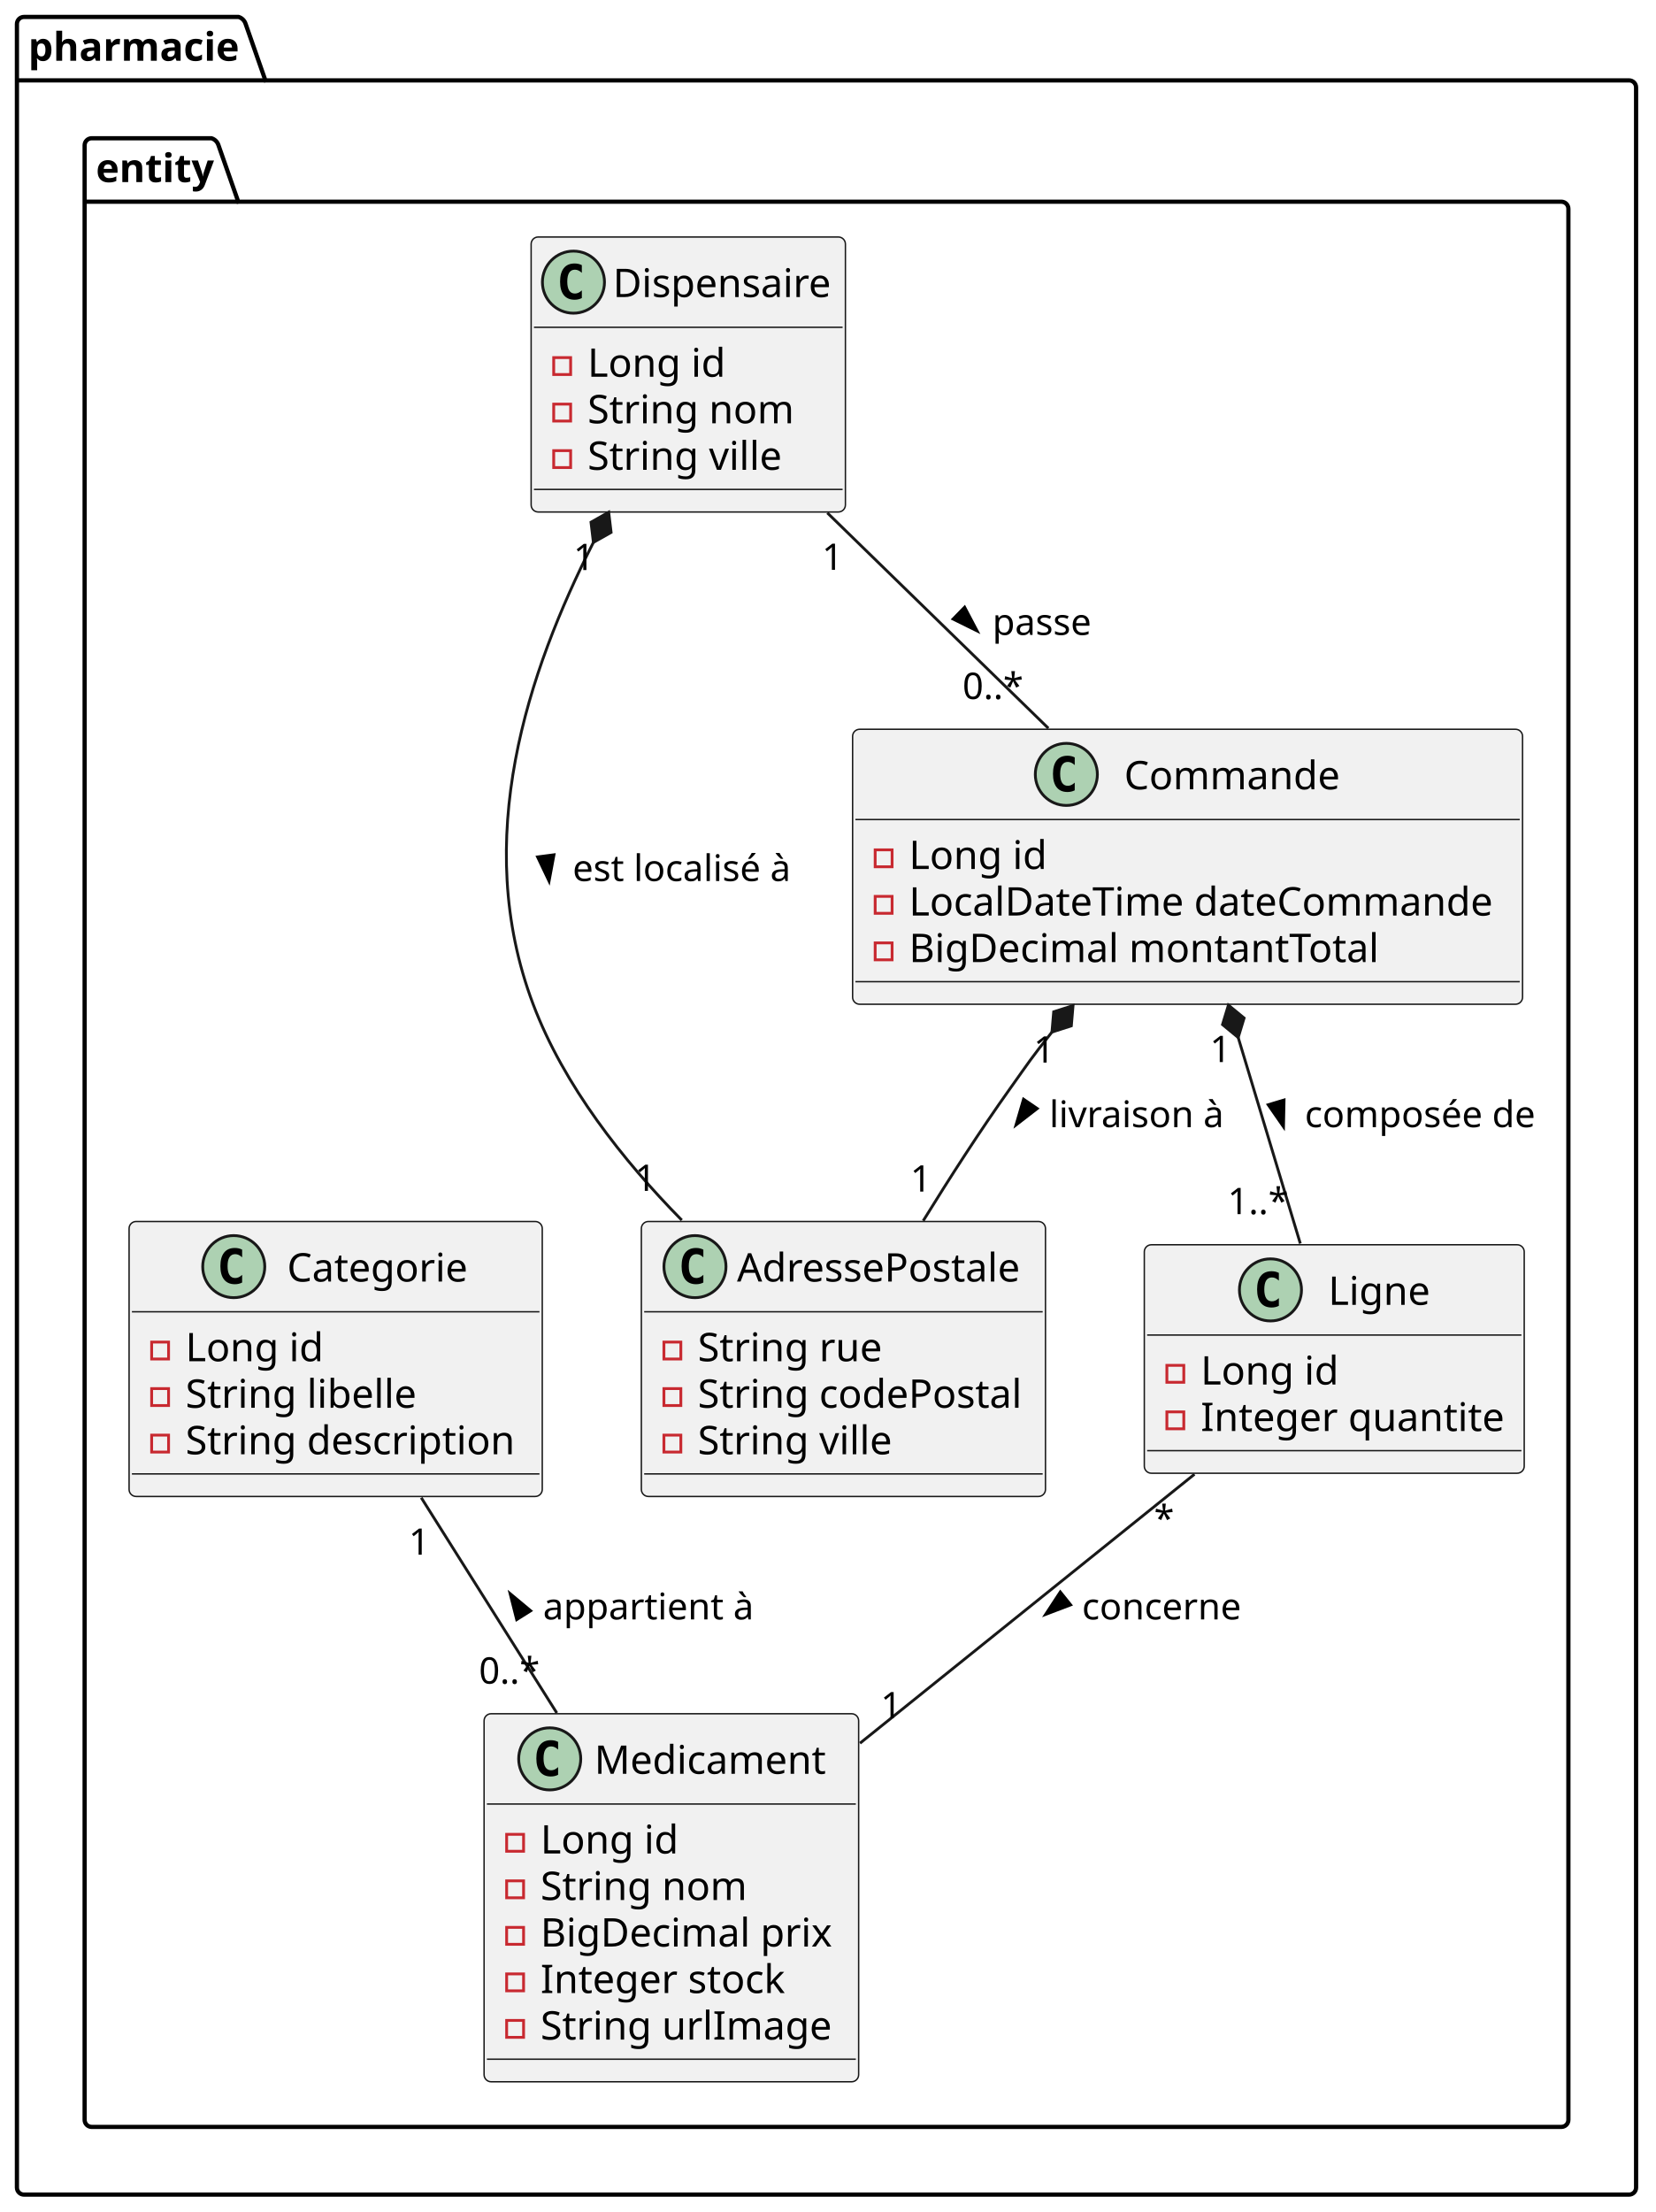
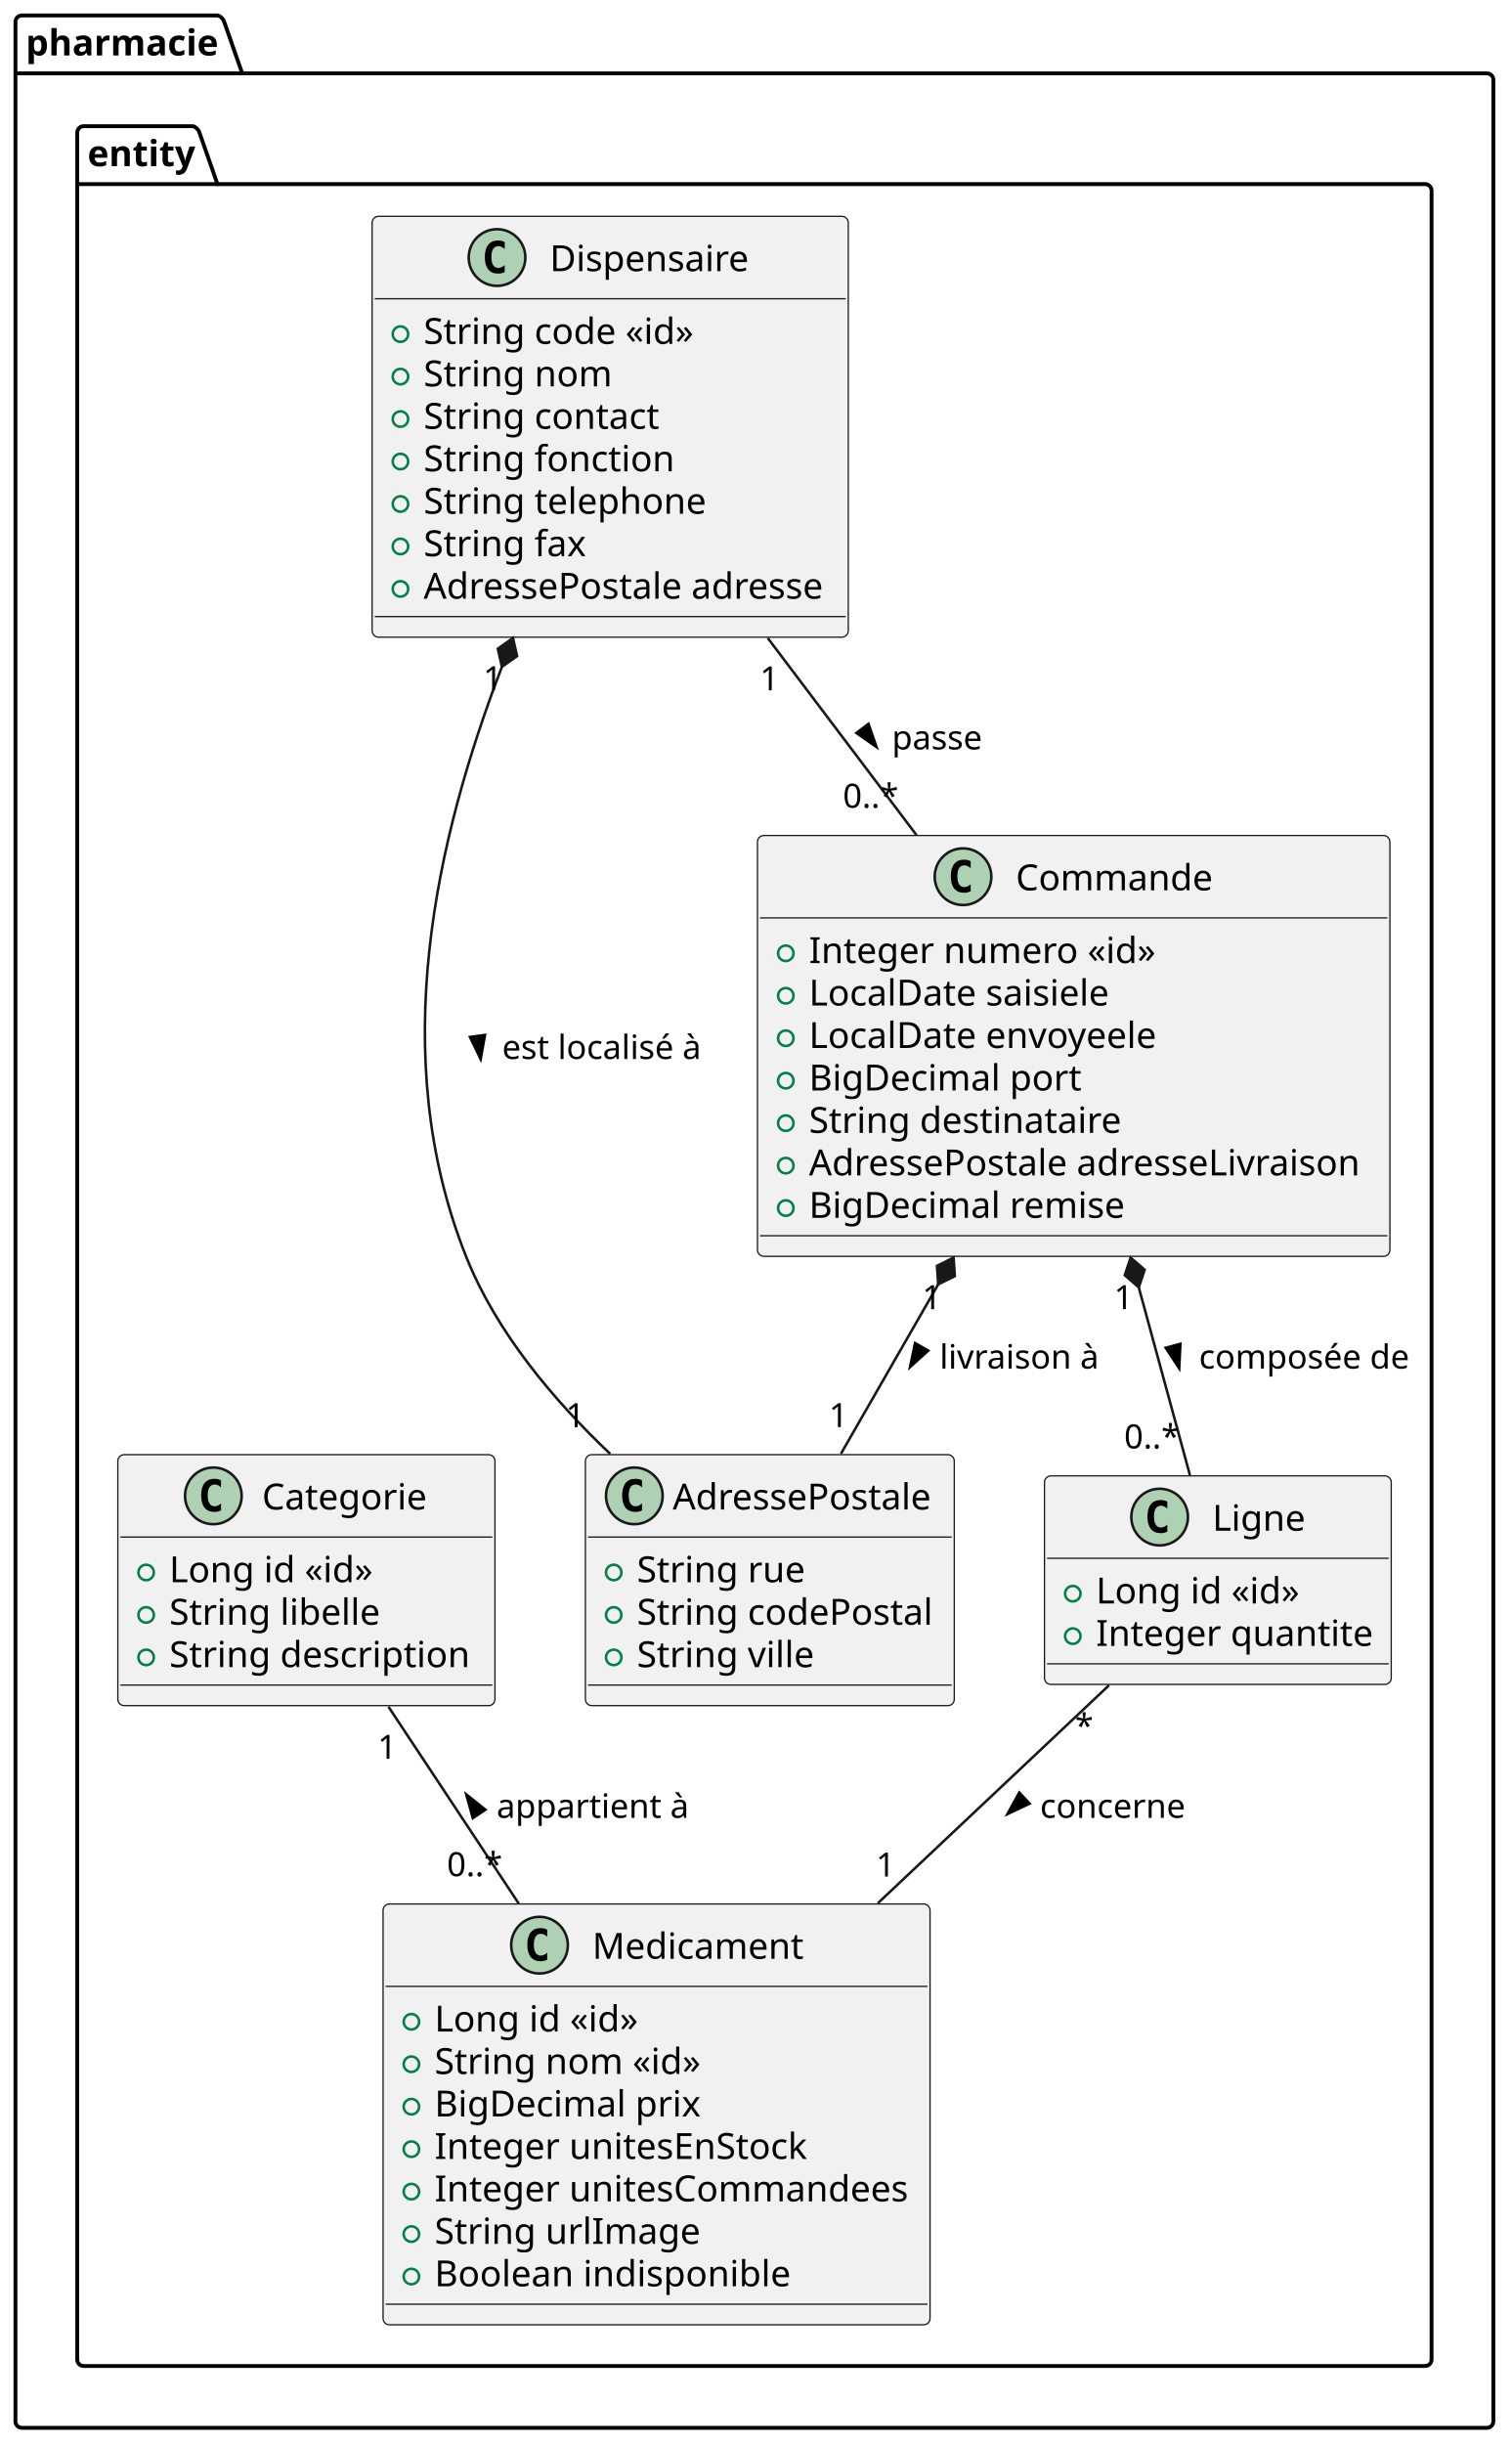
- <svg xmlns="http://www.w3.org/2000/svg" contentStyleType="text/css" data-diagram-type="CLASS" height="784px" preserveAspectRatio="none" style="width:587px;height:784px;background:#FFFFFF;" version="1.1" viewBox="0 0 587 784" width="587px" zoomAndPan="magnify">
+ <svg xmlns="http://www.w3.org/2000/svg" contentStyleType="text/css" data-diagram-type="CLASS" height="949px" preserveAspectRatio="none" style="width:587px;height:949px;background:#FFFFFF;" version="1.1" viewBox="0 0 587 949" width="587px" zoomAndPan="magnify">
  <defs />
  <g>
    <g class="cluster" data-entity="pharmacie" data-source-line="4" data-uid="ent0004" id="cluster_pharmacie">
-       <path d="M8.5,6 L84.579,6 A3.75,3.75 0 0 1 87.079,8.5 L94.079,28.488 L577.5,28.488 A2.5,2.5 0 0 1 580,30.988 L580,775.34 A2.5,2.5 0 0 1 577.5,777.84 L8.5,777.84 A2.5,2.5 0 0 1 6,775.34 L6,8.5 A2.5,2.5 0 0 1 8.5,6" fill="none" style="stroke:#000000;stroke-width:1.5;" />
+       <path d="M8.5,6 L84.579,6 A3.75,3.75 0 0 1 87.079,8.5 L94.079,28.488 L577.5,28.488 A2.5,2.5 0 0 1 580,30.988 L580,940.22 A2.5,2.5 0 0 1 577.5,942.72 L8.5,942.72 A2.5,2.5 0 0 1 6,940.22 L6,8.5 A2.5,2.5 0 0 1 8.5,6" fill="none" style="stroke:#000000;stroke-width:1.5;" />
      <line style="stroke:#000000;stroke-width:1.5;" x1="6" x2="94.079" y1="28.488" y2="28.488" />
      <text fill="#000000" font-family="sans-serif" font-size="14" font-weight="bold" lengthAdjust="spacing" textLength="75.079" x="10" y="21.535">pharmacie</text>
    </g>
    <g class="cluster" data-entity="entity" data-source-line="2" data-uid="ent0002" id="cluster_entity">
-       <path d="M32.5,49 L74.96,49 A3.75,3.75 0 0 1 77.46,51.5 L84.46,71.488 L553.5,71.488 A2.5,2.5 0 0 1 556,73.988 L556,751.34 A2.5,2.5 0 0 1 553.5,753.84 L32.5,753.84 A2.5,2.5 0 0 1 30,751.34 L30,51.5 A2.5,2.5 0 0 1 32.5,49" fill="none" style="stroke:#000000;stroke-width:1.5;" />
+       <path d="M32.5,49 L74.96,49 A3.75,3.75 0 0 1 77.46,51.5 L84.46,71.488 L553.5,71.488 A2.5,2.5 0 0 1 556,73.988 L556,916.22 A2.5,2.5 0 0 1 553.5,918.72 L32.5,918.72 A2.5,2.5 0 0 1 30,916.22 L30,51.5 A2.5,2.5 0 0 1 32.5,49" fill="none" style="stroke:#000000;stroke-width:1.5;" />
      <line style="stroke:#000000;stroke-width:1.5;" x1="30" x2="84.46" y1="71.488" y2="71.488" />
      <text fill="#000000" font-family="sans-serif" font-size="14" font-weight="bold" lengthAdjust="spacing" textLength="41.46" x="34" y="64.535">entity</text>
    </g>
    <g class="entity" data-entity="Categorie" data-source-line="4" data-uid="ent0003" id="entity_Categorie">
-       <rect fill="#F1F1F1" height="97.465" rx="2.5" ry="2.5" style="stroke:#181818;stroke-width:0.5;" width="146.477" x="45.76" y="432.93" />
-       <ellipse cx="82.863" cy="448.93" fill="#ADD1B2" rx="11" ry="11" style="stroke:#181818;stroke-width:1;" />
-       <path d="M85.836,454.573 Q85.255,454.872 84.616,455.021 Q83.977,455.171 83.271,455.171 Q80.764,455.171 79.445,453.519 Q78.125,451.867 78.125,448.746 Q78.125,445.616 79.445,443.965 Q80.764,442.313 83.271,442.313 Q83.977,442.313 84.624,442.462 Q85.272,442.612 85.836,442.911 L85.836,445.633 Q85.206,445.052 84.612,444.782 Q84.018,444.512 83.388,444.512 Q82.043,444.512 81.358,445.579 Q80.673,446.646 80.673,448.746 Q80.673,450.838 81.358,451.904 Q82.043,452.971 83.388,452.971 Q84.018,452.971 84.612,452.701 Q85.206,452.432 85.836,451.85 Z " fill="#000000" />
-       <text fill="#000000" font-family="sans-serif" font-size="14" lengthAdjust="spacing" textLength="65.358" x="101.775" y="454.221">Categorie</text>
-       <line style="stroke:#181818;stroke-width:0.5;" x1="46.76" x2="191.237" y1="464.93" y2="464.93" />
-       <rect fill="none" height="6" style="stroke:#C82930;stroke-width:1;" width="6" x="53.76" y="475.674" />
-       <text fill="#000000" font-family="sans-serif" font-size="14" lengthAdjust="spacing" textLength="50.77" x="65.76" y="482.465">Long id</text>
-       <rect fill="none" height="6" style="stroke:#C82930;stroke-width:1;" width="6" x="53.76" y="492.162" />
-       <text fill="#000000" font-family="sans-serif" font-size="14" lengthAdjust="spacing" textLength="84.998" x="65.76" y="498.953">String libelle</text>
-       <rect fill="none" height="6" style="stroke:#C82930;stroke-width:1;" width="6" x="53.76" y="508.651" />
-       <text fill="#000000" font-family="sans-serif" font-size="14" lengthAdjust="spacing" textLength="120.477" x="65.76" y="515.442">String description</text>
-       <line style="stroke:#181818;stroke-width:0.5;" x1="46.76" x2="191.237" y1="522.395" y2="522.395" />
+       <rect fill="#F1F1F1" height="97.465" rx="2.5" ry="2.5" style="stroke:#181818;stroke-width:0.5;" width="146.477" x="45.76" y="564.84" />
+       <ellipse cx="82.863" cy="580.84" fill="#ADD1B2" rx="11" ry="11" style="stroke:#181818;stroke-width:1;" />
+       <path d="M85.836,586.483 Q85.255,586.782 84.616,586.931 Q83.977,587.081 83.271,587.081 Q80.764,587.081 79.445,585.429 Q78.125,583.777 78.125,580.656 Q78.125,577.527 79.445,575.875 Q80.764,574.223 83.271,574.223 Q83.977,574.223 84.624,574.372 Q85.272,574.522 85.836,574.821 L85.836,577.543 Q85.206,576.962 84.612,576.692 Q84.018,576.423 83.388,576.423 Q82.043,576.423 81.358,577.489 Q80.673,578.556 80.673,580.656 Q80.673,582.748 81.358,583.814 Q82.043,584.881 83.388,584.881 Q84.018,584.881 84.612,584.611 Q85.206,584.341 85.836,583.76 Z " fill="#000000" />
+       <text fill="#000000" font-family="sans-serif" font-size="14" lengthAdjust="spacing" textLength="65.358" x="101.775" y="586.131">Categorie</text>
+       <line style="stroke:#181818;stroke-width:0.5;" x1="46.76" x2="191.237" y1="596.84" y2="596.84" />
+       <ellipse cx="56.76" cy="610.584" fill="none" rx="3" ry="3" style="stroke:#038048;stroke-width:1;" />
+       <text fill="#000000" font-family="sans-serif" font-size="14" lengthAdjust="spacing" textLength="82.728" x="65.76" y="614.375">Long id «id»</text>
+       <ellipse cx="56.76" cy="627.072" fill="none" rx="3" ry="3" style="stroke:#038048;stroke-width:1;" />
+       <text fill="#000000" font-family="sans-serif" font-size="14" lengthAdjust="spacing" textLength="84.998" x="65.76" y="630.863">String libelle</text>
+       <ellipse cx="56.76" cy="643.561" fill="none" rx="3" ry="3" style="stroke:#038048;stroke-width:1;" />
+       <text fill="#000000" font-family="sans-serif" font-size="14" lengthAdjust="spacing" textLength="120.477" x="65.76" y="647.352">String description</text>
+       <line style="stroke:#181818;stroke-width:0.5;" x1="46.76" x2="191.237" y1="654.305" y2="654.305" />
    </g>
    <g class="entity" data-entity="Medicament" data-source-line="10" data-uid="ent0005" id="entity_Medicament">
-       <rect fill="#F1F1F1" height="130.441" rx="2.5" ry="2.5" style="stroke:#181818;stroke-width:0.5;" width="132.784" x="171.61" y="607.4" />
-       <ellipse cx="194.877" cy="623.4" fill="#ADD1B2" rx="11" ry="11" style="stroke:#181818;stroke-width:1;" />
-       <path d="M197.85,629.043 Q197.269,629.342 196.63,629.491 Q195.99,629.641 195.285,629.641 Q192.778,629.641 191.458,627.989 Q190.138,626.337 190.138,623.216 Q190.138,620.087 191.458,618.435 Q192.778,616.783 195.285,616.783 Q195.99,616.783 196.638,616.932 Q197.285,617.082 197.85,617.38 L197.85,620.103 Q197.219,619.522 196.625,619.252 Q196.032,618.982 195.401,618.982 Q194.056,618.982 193.371,620.049 Q192.687,621.116 192.687,623.216 Q192.687,625.308 193.371,626.374 Q194.056,627.441 195.401,627.441 Q196.032,627.441 196.625,627.171 Q197.219,626.902 197.85,626.32 Z " fill="#000000" />
-       <text fill="#000000" font-family="sans-serif" font-size="14" lengthAdjust="spacing" textLength="82.414" x="210.714" y="628.691">Medicament</text>
-       <line style="stroke:#181818;stroke-width:0.5;" x1="172.61" x2="303.394" y1="639.4" y2="639.4" />
-       <rect fill="none" height="6" style="stroke:#C82930;stroke-width:1;" width="6" x="179.61" y="650.144" />
-       <text fill="#000000" font-family="sans-serif" font-size="14" lengthAdjust="spacing" textLength="50.77" x="191.61" y="656.935">Long id</text>
-       <rect fill="none" height="6" style="stroke:#C82930;stroke-width:1;" width="6" x="179.61" y="666.632" />
-       <text fill="#000000" font-family="sans-serif" font-size="14" lengthAdjust="spacing" textLength="74.758" x="191.61" y="673.423">String nom</text>
-       <rect fill="none" height="6" style="stroke:#C82930;stroke-width:1;" width="6" x="179.61" y="683.121" />
-       <text fill="#000000" font-family="sans-serif" font-size="14" lengthAdjust="spacing" textLength="106.784" x="191.61" y="689.912">BigDecimal prix</text>
-       <rect fill="none" height="6" style="stroke:#C82930;stroke-width:1;" width="6" x="179.61" y="699.609" />
-       <text fill="#000000" font-family="sans-serif" font-size="14" lengthAdjust="spacing" textLength="88.772" x="191.61" y="706.4">Integer stock</text>
-       <rect fill="none" height="6" style="stroke:#C82930;stroke-width:1;" width="6" x="179.61" y="716.097" />
-       <text fill="#000000" font-family="sans-serif" font-size="14" lengthAdjust="spacing" textLength="104.228" x="191.61" y="722.888">String urlImage</text>
-       <line style="stroke:#181818;stroke-width:0.5;" x1="172.61" x2="303.394" y1="729.841" y2="729.841" />
+       <rect fill="#F1F1F1" height="163.418" rx="2.5" ry="2.5" style="stroke:#181818;stroke-width:0.5;" width="212.436" x="148.78" y="739.3" />
+       <ellipse cx="209.541" cy="755.3" fill="#ADD1B2" rx="11" ry="11" style="stroke:#181818;stroke-width:1;" />
+       <path d="M212.514,760.943 Q211.933,761.242 211.294,761.391 Q210.655,761.541 209.949,761.541 Q207.443,761.541 206.123,759.889 Q204.803,758.237 204.803,755.116 Q204.803,751.986 206.123,750.335 Q207.443,748.683 209.949,748.683 Q210.655,748.683 211.303,748.832 Q211.95,748.982 212.514,749.28 L212.514,752.003 Q211.883,751.422 211.29,751.152 Q210.696,750.883 210.066,750.883 Q208.721,750.883 208.036,751.949 Q207.351,753.016 207.351,755.116 Q207.351,757.208 208.036,758.274 Q208.721,759.341 210.066,759.341 Q210.696,759.341 211.29,759.071 Q211.883,758.802 212.514,758.22 Z " fill="#000000" />
+       <text fill="#000000" font-family="sans-serif" font-size="14" lengthAdjust="spacing" textLength="82.414" x="230.041" y="760.591">Medicament</text>
+       <line style="stroke:#181818;stroke-width:0.5;" x1="149.78" x2="360.216" y1="771.3" y2="771.3" />
+       <ellipse cx="159.78" cy="785.044" fill="none" rx="3" ry="3" style="stroke:#038048;stroke-width:1;" />
+       <text fill="#000000" font-family="sans-serif" font-size="14" lengthAdjust="spacing" textLength="82.728" x="168.78" y="788.835">Long id «id»</text>
+       <ellipse cx="159.78" cy="801.532" fill="none" rx="3" ry="3" style="stroke:#038048;stroke-width:1;" />
+       <text fill="#000000" font-family="sans-serif" font-size="14" lengthAdjust="spacing" textLength="106.716" x="168.78" y="805.323">String nom «id»</text>
+       <ellipse cx="159.78" cy="818.021" fill="none" rx="3" ry="3" style="stroke:#038048;stroke-width:1;" />
+       <text fill="#000000" font-family="sans-serif" font-size="14" lengthAdjust="spacing" textLength="106.784" x="168.78" y="821.812">BigDecimal prix</text>
+       <ellipse cx="159.78" cy="834.509" fill="none" rx="3" ry="3" style="stroke:#038048;stroke-width:1;" />
+       <text fill="#000000" font-family="sans-serif" font-size="14" lengthAdjust="spacing" textLength="147.048" x="168.78" y="838.3">Integer unitesEnStock</text>
+       <ellipse cx="159.78" cy="850.997" fill="none" rx="3" ry="3" style="stroke:#038048;stroke-width:1;" />
+       <text fill="#000000" font-family="sans-serif" font-size="14" lengthAdjust="spacing" textLength="186.436" x="168.78" y="854.788">Integer unitesCommandees</text>
+       <ellipse cx="159.78" cy="867.486" fill="none" rx="3" ry="3" style="stroke:#038048;stroke-width:1;" />
+       <text fill="#000000" font-family="sans-serif" font-size="14" lengthAdjust="spacing" textLength="104.228" x="168.78" y="871.277">String urlImage</text>
+       <ellipse cx="159.78" cy="883.974" fill="none" rx="3" ry="3" style="stroke:#038048;stroke-width:1;" />
+       <text fill="#000000" font-family="sans-serif" font-size="14" lengthAdjust="spacing" textLength="141.483" x="168.78" y="887.765">Boolean indisponible</text>
+       <line style="stroke:#181818;stroke-width:0.5;" x1="149.78" x2="360.216" y1="894.718" y2="894.718" />
    </g>
-     <g class="entity" data-entity="Dispensaire" data-source-line="18" data-uid="ent0006" id="entity_Dispensaire">
-       <rect fill="#F1F1F1" height="97.465" rx="2.5" ry="2.5" style="stroke:#181818;stroke-width:0.5;" width="111.413" x="188.29" y="84" />
-       <ellipse cx="203.29" cy="100" fill="#ADD1B2" rx="11" ry="11" style="stroke:#181818;stroke-width:1;" />
-       <path d="M206.263,105.643 Q205.682,105.942 205.043,106.091 Q204.404,106.241 203.698,106.241 Q201.191,106.241 199.871,104.589 Q198.552,102.937 198.552,99.816 Q198.552,96.686 199.871,95.035 Q201.191,93.383 203.698,93.383 Q204.404,93.383 205.051,93.532 Q205.699,93.682 206.263,93.981 L206.263,96.703 Q205.632,96.122 205.039,95.852 Q204.445,95.582 203.814,95.582 Q202.47,95.582 201.785,96.649 Q201.1,97.716 201.1,99.816 Q201.1,101.908 201.785,102.974 Q202.47,104.041 203.814,104.041 Q204.445,104.041 205.039,103.771 Q205.632,103.501 206.263,102.92 Z " fill="#000000" />
-       <text fill="#000000" font-family="sans-serif" font-size="14" lengthAdjust="spacing" textLength="79.413" x="217.29" y="105.291">Dispensaire</text>
-       <line style="stroke:#181818;stroke-width:0.5;" x1="189.29" x2="298.703" y1="116" y2="116" />
-       <rect fill="none" height="6" style="stroke:#C82930;stroke-width:1;" width="6" x="196.29" y="126.744" />
-       <text fill="#000000" font-family="sans-serif" font-size="14" lengthAdjust="spacing" textLength="50.77" x="208.29" y="133.535">Long id</text>
-       <rect fill="none" height="6" style="stroke:#C82930;stroke-width:1;" width="6" x="196.29" y="143.232" />
-       <text fill="#000000" font-family="sans-serif" font-size="14" lengthAdjust="spacing" textLength="74.758" x="208.29" y="150.023">String nom</text>
-       <rect fill="none" height="6" style="stroke:#C82930;stroke-width:1;" width="6" x="196.29" y="159.721" />
-       <text fill="#000000" font-family="sans-serif" font-size="14" lengthAdjust="spacing" textLength="71.586" x="208.29" y="166.512">String ville</text>
-       <line style="stroke:#181818;stroke-width:0.5;" x1="189.29" x2="298.703" y1="173.465" y2="173.465" />
+     <g class="entity" data-entity="Dispensaire" data-source-line="20" data-uid="ent0006" id="entity_Dispensaire">
+       <rect fill="#F1F1F1" height="163.418" rx="2.5" ry="2.5" style="stroke:#181818;stroke-width:0.5;" width="184.935" x="144.53" y="84" />
+       <ellipse cx="193.041" cy="100" fill="#ADD1B2" rx="11" ry="11" style="stroke:#181818;stroke-width:1;" />
+       <path d="M196.014,105.643 Q195.433,105.942 194.794,106.091 Q194.155,106.241 193.449,106.241 Q190.943,106.241 189.623,104.589 Q188.303,102.937 188.303,99.816 Q188.303,96.686 189.623,95.035 Q190.943,93.383 193.449,93.383 Q194.155,93.383 194.803,93.532 Q195.45,93.682 196.014,93.981 L196.014,96.703 Q195.383,96.122 194.79,95.852 Q194.196,95.582 193.566,95.582 Q192.221,95.582 191.536,96.649 Q190.851,97.716 190.851,99.816 Q190.851,101.908 191.536,102.974 Q192.221,104.041 193.566,104.041 Q194.196,104.041 194.79,103.771 Q195.383,103.501 196.014,102.92 Z " fill="#000000" />
+       <text fill="#000000" font-family="sans-serif" font-size="14" lengthAdjust="spacing" textLength="79.413" x="213.541" y="105.291">Dispensaire</text>
+       <line style="stroke:#181818;stroke-width:0.5;" x1="145.53" x2="328.466" y1="116" y2="116" />
+       <ellipse cx="155.53" cy="129.744" fill="none" rx="3" ry="3" style="stroke:#038048;stroke-width:1;" />
+       <text fill="#000000" font-family="sans-serif" font-size="14" lengthAdjust="spacing" textLength="108.739" x="164.53" y="133.535">String code «id»</text>
+       <ellipse cx="155.53" cy="146.232" fill="none" rx="3" ry="3" style="stroke:#038048;stroke-width:1;" />
+       <text fill="#000000" font-family="sans-serif" font-size="14" lengthAdjust="spacing" textLength="74.758" x="164.53" y="150.023">String nom</text>
+       <ellipse cx="155.53" cy="162.721" fill="none" rx="3" ry="3" style="stroke:#038048;stroke-width:1;" />
+       <text fill="#000000" font-family="sans-serif" font-size="14" lengthAdjust="spacing" textLength="94.233" x="164.53" y="166.512">String contact</text>
+       <ellipse cx="155.53" cy="179.209" fill="none" rx="3" ry="3" style="stroke:#038048;stroke-width:1;" />
+       <text fill="#000000" font-family="sans-serif" font-size="14" lengthAdjust="spacing" textLength="100.577" x="164.53" y="183">String fonction</text>
+       <ellipse cx="155.53" cy="195.697" fill="none" rx="3" ry="3" style="stroke:#038048;stroke-width:1;" />
+       <text fill="#000000" font-family="sans-serif" font-size="14" lengthAdjust="spacing" textLength="111.87" x="164.53" y="199.488">String telephone</text>
+       <ellipse cx="155.53" cy="212.185" fill="none" rx="3" ry="3" style="stroke:#038048;stroke-width:1;" />
+       <text fill="#000000" font-family="sans-serif" font-size="14" lengthAdjust="spacing" textLength="65.864" x="164.53" y="215.977">String fax</text>
+       <ellipse cx="155.53" cy="228.674" fill="none" rx="3" ry="3" style="stroke:#038048;stroke-width:1;" />
+       <text fill="#000000" font-family="sans-serif" font-size="14" lengthAdjust="spacing" textLength="158.935" x="164.53" y="232.465">AdressePostale adresse</text>
+       <line style="stroke:#181818;stroke-width:0.5;" x1="145.53" x2="328.466" y1="239.418" y2="239.418" />
    </g>
-     <g class="entity" data-entity="AdressePostale" data-source-line="24" data-uid="ent0007" id="entity_AdressePostale">
-       <rect fill="#F1F1F1" height="97.465" rx="2.5" ry="2.5" style="stroke:#181818;stroke-width:0.5;" width="143.27" x="227.36" y="432.93" />
-       <ellipse cx="246.369" cy="448.93" fill="#ADD1B2" rx="11" ry="11" style="stroke:#181818;stroke-width:1;" />
-       <path d="M249.342,454.573 Q248.761,454.872 248.122,455.021 Q247.483,455.171 246.777,455.171 Q244.27,455.171 242.951,453.519 Q241.631,451.867 241.631,448.746 Q241.631,445.616 242.951,443.965 Q244.27,442.313 246.777,442.313 Q247.483,442.313 248.13,442.462 Q248.778,442.612 249.342,442.911 L249.342,445.633 Q248.711,445.052 248.118,444.782 Q247.524,444.512 246.893,444.512 Q245.549,444.512 244.864,445.579 Q244.179,446.646 244.179,448.746 Q244.179,450.838 244.864,451.904 Q245.549,452.971 246.893,452.971 Q247.524,452.971 248.118,452.701 Q248.711,452.432 249.342,451.85 Z " fill="#000000" />
-       <text fill="#000000" font-family="sans-serif" font-size="14" lengthAdjust="spacing" textLength="102.361" x="261.26" y="454.221">AdressePostale</text>
-       <line style="stroke:#181818;stroke-width:0.5;" x1="228.36" x2="369.63" y1="464.93" y2="464.93" />
-       <rect fill="none" height="6" style="stroke:#C82930;stroke-width:1;" width="6" x="235.36" y="475.674" />
-       <text fill="#000000" font-family="sans-serif" font-size="14" lengthAdjust="spacing" textLength="66.616" x="247.36" y="482.465">String rue</text>
-       <rect fill="none" height="6" style="stroke:#C82930;stroke-width:1;" width="6" x="235.36" y="492.162" />
-       <text fill="#000000" font-family="sans-serif" font-size="14" lengthAdjust="spacing" textLength="117.27" x="247.36" y="498.953">String codePostal</text>
-       <rect fill="none" height="6" style="stroke:#C82930;stroke-width:1;" width="6" x="235.36" y="508.651" />
-       <text fill="#000000" font-family="sans-serif" font-size="14" lengthAdjust="spacing" textLength="71.586" x="247.36" y="515.442">String ville</text>
-       <line style="stroke:#181818;stroke-width:0.5;" x1="228.36" x2="369.63" y1="522.395" y2="522.395" />
+     <g class="entity" data-entity="AdressePostale" data-source-line="30" data-uid="ent0007" id="entity_AdressePostale">
+       <rect fill="#F1F1F1" height="97.465" rx="2.5" ry="2.5" style="stroke:#181818;stroke-width:0.5;" width="143.27" x="227.36" y="564.84" />
+       <ellipse cx="246.369" cy="580.84" fill="#ADD1B2" rx="11" ry="11" style="stroke:#181818;stroke-width:1;" />
+       <path d="M249.342,586.483 Q248.761,586.782 248.122,586.931 Q247.483,587.081 246.777,587.081 Q244.27,587.081 242.951,585.429 Q241.631,583.777 241.631,580.656 Q241.631,577.527 242.951,575.875 Q244.27,574.223 246.777,574.223 Q247.483,574.223 248.13,574.372 Q248.778,574.522 249.342,574.821 L249.342,577.543 Q248.711,576.962 248.118,576.692 Q247.524,576.423 246.893,576.423 Q245.549,576.423 244.864,577.489 Q244.179,578.556 244.179,580.656 Q244.179,582.748 244.864,583.814 Q245.549,584.881 246.893,584.881 Q247.524,584.881 248.118,584.611 Q248.711,584.341 249.342,583.76 Z " fill="#000000" />
+       <text fill="#000000" font-family="sans-serif" font-size="14" lengthAdjust="spacing" textLength="102.361" x="261.26" y="586.131">AdressePostale</text>
+       <line style="stroke:#181818;stroke-width:0.5;" x1="228.36" x2="369.63" y1="596.84" y2="596.84" />
+       <ellipse cx="238.36" cy="610.584" fill="none" rx="3" ry="3" style="stroke:#038048;stroke-width:1;" />
+       <text fill="#000000" font-family="sans-serif" font-size="14" lengthAdjust="spacing" textLength="66.616" x="247.36" y="614.375">String rue</text>
+       <ellipse cx="238.36" cy="627.072" fill="none" rx="3" ry="3" style="stroke:#038048;stroke-width:1;" />
+       <text fill="#000000" font-family="sans-serif" font-size="14" lengthAdjust="spacing" textLength="117.27" x="247.36" y="630.863">String codePostal</text>
+       <ellipse cx="238.36" cy="643.561" fill="none" rx="3" ry="3" style="stroke:#038048;stroke-width:1;" />
+       <text fill="#000000" font-family="sans-serif" font-size="14" lengthAdjust="spacing" textLength="71.586" x="247.36" y="647.352">String ville</text>
+       <line style="stroke:#181818;stroke-width:0.5;" x1="228.36" x2="369.63" y1="654.305" y2="654.305" />
    </g>
-     <g class="entity" data-entity="Commande" data-source-line="30" data-uid="ent0008" id="entity_Commande">
-       <rect fill="#F1F1F1" height="97.465" rx="2.5" ry="2.5" style="stroke:#181818;stroke-width:0.5;" width="237.504" x="302.25" y="258.47" />
-       <ellipse cx="378.023" cy="274.47" fill="#ADD1B2" rx="11" ry="11" style="stroke:#181818;stroke-width:1;" />
-       <path d="M380.996,280.113 Q380.415,280.412 379.776,280.561 Q379.137,280.711 378.431,280.711 Q375.924,280.711 374.604,279.059 Q373.285,277.407 373.285,274.286 Q373.285,271.156 374.604,269.505 Q375.924,267.853 378.431,267.853 Q379.137,267.853 379.784,268.002 Q380.432,268.152 380.996,268.45 L380.996,271.173 Q380.365,270.592 379.772,270.322 Q379.178,270.053 378.547,270.053 Q377.203,270.053 376.518,271.119 Q375.833,272.186 375.833,274.286 Q375.833,276.378 376.518,277.444 Q377.203,278.511 378.547,278.511 Q379.178,278.511 379.772,278.241 Q380.365,277.971 380.996,277.39 Z " fill="#000000" />
-       <text fill="#000000" font-family="sans-serif" font-size="14" lengthAdjust="spacing" textLength="77.458" x="398.523" y="279.761">Commande</text>
-       <line style="stroke:#181818;stroke-width:0.5;" x1="303.25" x2="538.754" y1="290.47" y2="290.47" />
-       <rect fill="none" height="6" style="stroke:#C82930;stroke-width:1;" width="6" x="310.25" y="301.214" />
-       <text fill="#000000" font-family="sans-serif" font-size="14" lengthAdjust="spacing" textLength="50.77" x="322.25" y="308.005">Long id</text>
-       <rect fill="none" height="6" style="stroke:#C82930;stroke-width:1;" width="6" x="310.25" y="317.702" />
-       <text fill="#000000" font-family="sans-serif" font-size="14" lengthAdjust="spacing" textLength="211.504" x="322.25" y="324.493">LocalDateTime dateCommande</text>
-       <rect fill="none" height="6" style="stroke:#C82930;stroke-width:1;" width="6" x="310.25" y="334.191" />
-       <text fill="#000000" font-family="sans-serif" font-size="14" lengthAdjust="spacing" textLength="171.329" x="322.25" y="340.982">BigDecimal montantTotal</text>
-       <line style="stroke:#181818;stroke-width:0.5;" x1="303.25" x2="538.754" y1="347.935" y2="347.935" />
+     <g class="entity" data-entity="Commande" data-source-line="36" data-uid="ent0008" id="entity_Commande">
+       <rect fill="#F1F1F1" height="163.418" rx="2.5" ry="2.5" style="stroke:#181818;stroke-width:0.5;" width="245.625" x="294.19" y="324.42" />
+       <ellipse cx="374.024" cy="340.42" fill="#ADD1B2" rx="11" ry="11" style="stroke:#181818;stroke-width:1;" />
+       <path d="M376.997,346.063 Q376.416,346.362 375.776,346.511 Q375.137,346.661 374.432,346.661 Q371.925,346.661 370.605,345.009 Q369.285,343.357 369.285,340.236 Q369.285,337.106 370.605,335.455 Q371.925,333.803 374.432,333.803 Q375.137,333.803 375.785,333.952 Q376.432,334.102 376.997,334.401 L376.997,337.123 Q376.366,336.542 375.772,336.272 Q375.179,336.002 374.548,336.002 Q373.203,336.002 372.518,337.069 Q371.834,338.136 371.834,340.236 Q371.834,342.328 372.518,343.394 Q373.203,344.461 374.548,344.461 Q375.179,344.461 375.772,344.191 Q376.366,343.921 376.997,343.34 Z " fill="#000000" />
+       <text fill="#000000" font-family="sans-serif" font-size="14" lengthAdjust="spacing" textLength="77.458" x="394.524" y="345.711">Commande</text>
+       <line style="stroke:#181818;stroke-width:0.5;" x1="295.19" x2="538.815" y1="356.42" y2="356.42" />
+       <ellipse cx="305.19" cy="370.164" fill="none" rx="3" ry="3" style="stroke:#038048;stroke-width:1;" />
+       <text fill="#000000" font-family="sans-serif" font-size="14" lengthAdjust="spacing" textLength="136.978" x="314.19" y="373.955">Integer numero «id»</text>
+       <ellipse cx="305.19" cy="386.652" fill="none" rx="3" ry="3" style="stroke:#038048;stroke-width:1;" />
+       <text fill="#000000" font-family="sans-serif" font-size="14" lengthAdjust="spacing" textLength="120.442" x="314.19" y="390.443">LocalDate saisiele</text>
+       <ellipse cx="305.19" cy="403.141" fill="none" rx="3" ry="3" style="stroke:#038048;stroke-width:1;" />
+       <text fill="#000000" font-family="sans-serif" font-size="14" lengthAdjust="spacing" textLength="137.792" x="314.19" y="406.932">LocalDate envoyeele</text>
+       <ellipse cx="305.19" cy="419.629" fill="none" rx="3" ry="3" style="stroke:#038048;stroke-width:1;" />
+       <text fill="#000000" font-family="sans-serif" font-size="14" lengthAdjust="spacing" textLength="107.987" x="314.19" y="423.42">BigDecimal port</text>
+       <ellipse cx="305.19" cy="436.117" fill="none" rx="3" ry="3" style="stroke:#038048;stroke-width:1;" />
+       <text fill="#000000" font-family="sans-serif" font-size="14" lengthAdjust="spacing" textLength="124.394" x="314.19" y="439.908">String destinataire</text>
+       <ellipse cx="305.19" cy="452.606" fill="none" rx="3" ry="3" style="stroke:#038048;stroke-width:1;" />
+       <text fill="#000000" font-family="sans-serif" font-size="14" lengthAdjust="spacing" textLength="219.625" x="314.19" y="456.397">AdressePostale adresseLivraison</text>
+       <ellipse cx="305.19" cy="469.094" fill="none" rx="3" ry="3" style="stroke:#038048;stroke-width:1;" />
+       <text fill="#000000" font-family="sans-serif" font-size="14" lengthAdjust="spacing" textLength="125.193" x="314.19" y="472.885">BigDecimal remise</text>
+       <line style="stroke:#181818;stroke-width:0.5;" x1="295.19" x2="538.815" y1="479.838" y2="479.838" />
    </g>
-     <g class="entity" data-entity="Ligne" data-source-line="36" data-uid="ent0009" id="entity_Ligne">
-       <rect fill="#F1F1F1" height="80.977" rx="2.5" ry="2.5" style="stroke:#181818;stroke-width:0.5;" width="134.685" x="405.66" y="441.18" />
-       <ellipse cx="450.387" cy="457.18" fill="#ADD1B2" rx="11" ry="11" style="stroke:#181818;stroke-width:1;" />
-       <path d="M453.361,462.823 Q452.78,463.122 452.14,463.271 Q451.501,463.421 450.796,463.421 Q448.289,463.421 446.969,461.769 Q445.649,460.117 445.649,456.996 Q445.649,453.866 446.969,452.215 Q448.289,450.563 450.796,450.563 Q451.501,450.563 452.149,450.712 Q452.796,450.862 453.361,451.161 L453.361,453.883 Q452.73,453.302 452.136,453.032 Q451.543,452.762 450.912,452.762 Q449.567,452.762 448.882,453.829 Q448.198,454.896 448.198,456.996 Q448.198,459.088 448.882,460.154 Q449.567,461.221 450.912,461.221 Q451.543,461.221 452.136,460.951 Q452.73,460.682 453.361,460.1 Z " fill="#000000" />
-       <text fill="#000000" font-family="sans-serif" font-size="14" lengthAdjust="spacing" textLength="36.73" x="470.887" y="462.471">Ligne</text>
-       <line style="stroke:#181818;stroke-width:0.5;" x1="406.66" x2="539.345" y1="473.18" y2="473.18" />
-       <rect fill="none" height="6" style="stroke:#C82930;stroke-width:1;" width="6" x="413.66" y="483.924" />
-       <text fill="#000000" font-family="sans-serif" font-size="14" lengthAdjust="spacing" textLength="50.77" x="425.66" y="490.715">Long id</text>
-       <rect fill="none" height="6" style="stroke:#C82930;stroke-width:1;" width="6" x="413.66" y="500.412" />
-       <text fill="#000000" font-family="sans-serif" font-size="14" lengthAdjust="spacing" textLength="108.685" x="425.66" y="507.203">Integer quantite</text>
-       <line style="stroke:#181818;stroke-width:0.5;" x1="406.66" x2="539.345" y1="514.157" y2="514.157" />
+     <g class="entity" data-entity="Ligne" data-source-line="46" data-uid="ent0009" id="entity_Ligne">
+       <rect fill="#F1F1F1" height="80.977" rx="2.5" ry="2.5" style="stroke:#181818;stroke-width:0.5;" width="134.685" x="405.66" y="573.08" />
+       <ellipse cx="450.387" cy="589.08" fill="#ADD1B2" rx="11" ry="11" style="stroke:#181818;stroke-width:1;" />
+       <path d="M453.361,594.723 Q452.78,595.022 452.14,595.171 Q451.501,595.321 450.796,595.321 Q448.289,595.321 446.969,593.669 Q445.649,592.017 445.649,588.896 Q445.649,585.766 446.969,584.115 Q448.289,582.463 450.796,582.463 Q451.501,582.463 452.149,582.612 Q452.796,582.762 453.361,583.061 L453.361,585.783 Q452.73,585.202 452.136,584.932 Q451.543,584.663 450.912,584.663 Q449.567,584.663 448.882,585.729 Q448.198,586.796 448.198,588.896 Q448.198,590.988 448.882,592.054 Q449.567,593.121 450.912,593.121 Q451.543,593.121 452.136,592.851 Q452.73,592.582 453.361,592 Z " fill="#000000" />
+       <text fill="#000000" font-family="sans-serif" font-size="14" lengthAdjust="spacing" textLength="36.73" x="470.887" y="594.371">Ligne</text>
+       <line style="stroke:#181818;stroke-width:0.5;" x1="406.66" x2="539.345" y1="605.08" y2="605.08" />
+       <ellipse cx="416.66" cy="618.824" fill="none" rx="3" ry="3" style="stroke:#038048;stroke-width:1;" />
+       <text fill="#000000" font-family="sans-serif" font-size="14" lengthAdjust="spacing" textLength="82.728" x="425.66" y="622.615">Long id «id»</text>
+       <ellipse cx="416.66" cy="635.312" fill="none" rx="3" ry="3" style="stroke:#038048;stroke-width:1;" />
+       <text fill="#000000" font-family="sans-serif" font-size="14" lengthAdjust="spacing" textLength="108.685" x="425.66" y="639.103">Integer quantite</text>
+       <line style="stroke:#181818;stroke-width:0.5;" x1="406.66" x2="539.345" y1="646.057" y2="646.057" />
    </g>
-     <g class="link" data-entity-1="Categorie" data-entity-2="Medicament" data-source-line="42" data-uid="lnk10" id="link_Categorie_Medicament">
-       <path codeLine="42" d="M149.34,530.84 C163.94,554.02 181.65,582.14 197.39,607.13" fill="none" id="Categorie-Medicament" style="stroke:#181818;stroke-width:1;" />
-       <polygon fill="#000000" points="180.835,564.824,183.169,574.044,188.143,570.912,180.835,564.824" style="stroke:#000000;stroke-width:1;" />
-       <text fill="#000000" font-family="sans-serif" font-size="13" lengthAdjust="spacing" textLength="76.127" x="192.5" y="573.968">appartient à</text>
-       <text fill="#000000" font-family="sans-serif" font-size="13" lengthAdjust="spacing" textLength="8.22" x="144.894" y="551.045">1</text>
-       <text fill="#000000" font-family="sans-serif" font-size="13" lengthAdjust="spacing" textLength="22.712" x="169.784" y="596.732">0..*</text>
+     <g class="link" data-entity-1="Categorie" data-entity-2="Medicament" data-source-line="52" data-uid="lnk10" id="link_Categorie_Medicament">
+       <path codeLine="52" d="M150.89,662.74 C165.96,685.51 184.37,713.32 201.49,739.18" fill="none" id="Categorie-Medicament" style="stroke:#181818;stroke-width:1;" />
+       <polygon fill="#000000" points="181.1,696.786,183.642,705.951,188.543,702.706,181.1,696.786" style="stroke:#000000;stroke-width:1;" />
+       <text fill="#000000" font-family="sans-serif" font-size="13" lengthAdjust="spacing" textLength="76.127" x="192.86" y="705.868">appartient à</text>
+       <text fill="#000000" font-family="sans-serif" font-size="13" lengthAdjust="spacing" textLength="8.22" x="146.653" y="682.944">1</text>
+       <text fill="#000000" font-family="sans-serif" font-size="13" lengthAdjust="spacing" textLength="22.712" x="173.576" y="728.528">0..*</text>
    </g>
-     <g class="link" data-entity-1="Dispensaire" data-entity-2="Commande" data-source-line="44" data-uid="lnk11" id="link_Dispensaire_Commande">
-       <path codeLine="44" d="M293.3,181.78 C317.75,205.6 347.2,234.29 371.65,258.12" fill="none" id="Dispensaire-Commande" style="stroke:#181818;stroke-width:1;" />
-       <polygon fill="#000000" points="346.391,223.615,341.964,215.197,337.862,219.407,346.391,223.615" style="stroke:#000000;stroke-width:1;" />
-       <text fill="#000000" font-family="sans-serif" font-size="13" lengthAdjust="spacing" textLength="35.858" x="351.81" y="225.038">passe</text>
-       <text fill="#000000" font-family="sans-serif" font-size="13" lengthAdjust="spacing" textLength="8.22" x="291.402" y="201.968">1</text>
-       <text fill="#000000" font-family="sans-serif" font-size="13" lengthAdjust="spacing" textLength="22.712" x="341.213" y="247.753">0..*</text>
+     <g class="link" data-entity-1="Dispensaire" data-entity-2="Commande" data-source-line="54" data-uid="lnk11" id="link_Dispensaire_Commande">
+       <path codeLine="54" d="M298.19,247.76 C316.84,272.46 337.34,299.61 355.98,324.3" fill="none" id="Dispensaire-Commande" style="stroke:#181818;stroke-width:1;" />
+       <polygon fill="#000000" points="340.413,290.066,337.308,281.076,332.617,284.618,340.413,290.066" style="stroke:#000000;stroke-width:1;" />
+       <text fill="#000000" font-family="sans-serif" font-size="13" lengthAdjust="spacing" textLength="35.858" x="346.4" y="290.988">passe</text>
+       <text fill="#000000" font-family="sans-serif" font-size="13" lengthAdjust="spacing" textLength="8.22" x="295.114" y="268.038">1</text>
+       <text fill="#000000" font-family="sans-serif" font-size="13" lengthAdjust="spacing" textLength="22.712" x="327.373" y="313.648">0..*</text>
    </g>
-     <g class="link" data-entity-1="Dispensaire" data-entity-2="AdressePostale" data-source-line="46" data-uid="lnk12" id="link_Dispensaire_AdressePostale">
-       <path codeLine="46" d="M210.363,192.243 C187.203,237.923 166.94,297.57 189,355.93 C199.92,384.83 220.93,411.36 241.69,432.46" fill="none" id="Dispensaire-backto-AdressePostale" style="stroke:#181818;stroke-width:1;" />
-       <polygon fill="#181818" points="215.79,181.54,209.509,185.083,210.363,192.243,216.644,188.7,215.79,181.54" style="stroke:#181818;stroke-width:1;" />
-       <polygon fill="#000000" points="194.647,312.313,196.391,302.964,190.563,303.724,194.647,312.313" style="stroke:#000000;stroke-width:1;" />
-       <text fill="#000000" font-family="sans-serif" font-size="13" lengthAdjust="spacing" textLength="81.104" x="203" y="312.268">est localisé à</text>
-       <text fill="#000000" font-family="sans-serif" font-size="13" lengthAdjust="spacing" textLength="8.22" x="203.276" y="202.048">1</text>
-       <text fill="#000000" font-family="sans-serif" font-size="13" lengthAdjust="spacing" textLength="8.22" x="225.084" y="422.076">1</text>
+     <g class="link" data-entity-1="Dispensaire" data-entity-2="AdressePostale" data-source-line="56" data-uid="lnk12" id="link_Dispensaire_AdressePostale">
+       <path codeLine="56" d="M194.933,258.934 C169.443,325.404 149.92,409.76 181,487.84 C192.69,517.2 214.93,543.63 236.98,564.52" fill="none" id="Dispensaire-backto-AdressePostale" style="stroke:#181818;stroke-width:1;" />
+       <polygon fill="#181818" points="199.23,247.73,193.347,251.9,194.933,258.934,200.816,254.764,199.23,247.73" style="stroke:#181818;stroke-width:1;" />
+       <polygon fill="#000000" points="186.681,411.239,188.36,401.877,182.537,402.678,186.681,411.239" style="stroke:#000000;stroke-width:1;" />
+       <text fill="#000000" font-family="sans-serif" font-size="13" lengthAdjust="spacing" textLength="81.104" x="195" y="411.198">est localisé à</text>
+       <text fill="#000000" font-family="sans-serif" font-size="13" lengthAdjust="spacing" textLength="8.22" x="187.65" y="268.005">1</text>
+       <text fill="#000000" font-family="sans-serif" font-size="13" lengthAdjust="spacing" textLength="8.22" x="219.712" y="554.158">1</text>
    </g>
-     <g class="link" data-entity-1="Commande" data-entity-2="AdressePostale" data-source-line="48" data-uid="lnk13" id="link_Commande_AdressePostale">
-       <path codeLine="48" d="M372.925,365.798 C365.265,375.418 364.96,376.17 358,385.93 C347.43,400.77 336.67,417.48 327.28,432.69" fill="none" id="Commande-backto-AdressePostale" style="stroke:#181818;stroke-width:1;" />
-       <polygon fill="#181818" points="380.4,356.41,373.533,358.612,372.925,365.798,379.792,363.595,380.4,356.41" style="stroke:#181818;stroke-width:1;" />
-       <polygon fill="#000000" points="360.182,398.715,367.708,392.901,362.852,389.587,360.182,398.715" style="stroke:#000000;stroke-width:1;" />
-       <text fill="#000000" font-family="sans-serif" font-size="13" lengthAdjust="spacing" textLength="64.473" x="372" y="399.498">livraison à</text>
-       <text fill="#000000" font-family="sans-serif" font-size="13" lengthAdjust="spacing" textLength="8.22" x="366.421" y="376.619">1</text>
-       <text fill="#000000" font-family="sans-serif" font-size="13" lengthAdjust="spacing" textLength="8.22" x="322.711" y="422.339">1</text>
+     <g class="link" data-entity-1="Commande" data-entity-2="AdressePostale" data-source-line="58" data-uid="lnk13" id="link_Commande_AdressePostale">
+       <path codeLine="58" d="M364.386,498.727 C349.576,524.527 339.64,541.81 326.61,564.49" fill="none" id="Commande-backto-AdressePostale" style="stroke:#181818;stroke-width:1;" />
+       <polygon fill="#181818" points="370.36,488.32,363.904,491.532,364.386,498.727,370.842,495.515,370.36,488.32" style="stroke:#181818;stroke-width:1;" />
+       <polygon fill="#000000" points="353.45,530.831,360.503,524.452,355.406,521.524,353.45,530.831" style="stroke:#000000;stroke-width:1;" />
+       <text fill="#000000" font-family="sans-serif" font-size="13" lengthAdjust="spacing" textLength="64.473" x="364.94" y="531.408">livraison à</text>
+       <text fill="#000000" font-family="sans-serif" font-size="13" lengthAdjust="spacing" textLength="8.22" x="358.175" y="508.329">1</text>
+       <text fill="#000000" font-family="sans-serif" font-size="13" lengthAdjust="spacing" textLength="8.22" x="321.946" y="554.123">1</text>
    </g>
-     <g class="link" data-entity-1="Commande" data-entity-2="Ligne" data-source-line="50" data-uid="lnk14" id="link_Commande_Ligne">
-       <path codeLine="50" d="M438.947,367.728 C446.977,394.338 453.37,415.55 460.96,440.74" fill="none" id="Commande-backto-Ligne" style="stroke:#181818;stroke-width:1;" />
-       <polygon fill="#181818" points="435.48,356.24,433.384,363.14,438.947,367.728,441.043,360.829,435.48,356.24" style="stroke:#181818;stroke-width:1;" />
-       <polygon fill="#000000" points="455.003,399.372,455.206,389.864,449.579,391.561,455.003,399.372" style="stroke:#000000;stroke-width:1;" />
-       <text fill="#000000" font-family="sans-serif" font-size="13" lengthAdjust="spacing" textLength="83.599" x="462.56" y="399.498">composée de</text>
-       <text fill="#000000" font-family="sans-serif" font-size="13" lengthAdjust="spacing" textLength="8.22" x="428.903" y="376.426">1</text>
-       <text fill="#000000" font-family="sans-serif" font-size="13" lengthAdjust="spacing" textLength="22.712" x="435.203" y="430.313">1..*</text>
+     <g class="link" data-entity-1="Commande" data-entity-2="Ligne" data-source-line="60" data-uid="lnk14" id="link_Commande_Ligne">
+       <path codeLine="60" d="M442.286,499.897 C450.206,528.947 455.62,548.83 462.16,572.82" fill="none" id="Commande-backto-Ligne" style="stroke:#181818;stroke-width:1;" />
+       <polygon fill="#181818" points="439.13,488.32,436.849,495.161,442.286,499.897,444.567,493.057,439.13,488.32" style="stroke:#181818;stroke-width:1;" />
+       <polygon fill="#000000" points="457.975,531.319,458.432,521.82,452.761,523.365,457.975,531.319" style="stroke:#000000;stroke-width:1;" />
+       <text fill="#000000" font-family="sans-serif" font-size="13" lengthAdjust="spacing" textLength="83.599" x="465.66" y="531.408">composée de</text>
+       <text fill="#000000" font-family="sans-serif" font-size="13" lengthAdjust="spacing" textLength="8.22" x="432.64" y="508.329">1</text>
+       <text fill="#000000" font-family="sans-serif" font-size="13" lengthAdjust="spacing" textLength="22.712" x="436.601" y="562.423">0..*</text>
    </g>
-     <g class="link" data-entity-1="Ligne" data-entity-2="Medicament" data-source-line="52" data-uid="lnk15" id="link_Ligne_Medicament">
-       <path codeLine="52" d="M423.45,522.51 C388.98,550.23 342.61,587.5 304.87,617.85" fill="none" id="Ligne-Medicament" style="stroke:#181818;stroke-width:1;" />
-       <polygon fill="#000000" points="370.673,572.188,379.564,568.811,375.881,564.23,370.673,572.188" style="stroke:#000000;stroke-width:1;" />
-       <text fill="#000000" font-family="sans-serif" font-size="13" lengthAdjust="spacing" textLength="57.243" x="383.57" y="573.968">concerne</text>
-       <text fill="#000000" font-family="sans-serif" font-size="13" lengthAdjust="spacing" textLength="6.265" x="409.096" y="542.808">*</text>
-       <text fill="#000000" font-family="sans-serif" font-size="13" lengthAdjust="spacing" textLength="8.22" x="312.19" y="609.013">1</text>
+     <g class="link" data-entity-1="Ligne" data-entity-2="Medicament" data-source-line="62" data-uid="lnk15" id="link_Ligne_Medicament">
+       <path codeLine="62" d="M430.71,654.42 C405.2,678.46 371.78,709.96 340.93,739.03" fill="none" id="Ligne-Medicament" style="stroke:#181818;stroke-width:1;" />
+       <polygon fill="#000000" points="391.301,704.385,399.899,700.32,395.868,696.042,391.301,704.385" style="stroke:#000000;stroke-width:1;" />
+       <text fill="#000000" font-family="sans-serif" font-size="13" lengthAdjust="spacing" textLength="57.243" x="403.94" y="705.868">concerne</text>
+       <text fill="#000000" font-family="sans-serif" font-size="13" lengthAdjust="spacing" textLength="6.265" x="417.513" y="674.719">*</text>
+       <text fill="#000000" font-family="sans-serif" font-size="13" lengthAdjust="spacing" textLength="8.22" x="340.237" y="728.643">1</text>
    </g>
  </g>
</svg>
